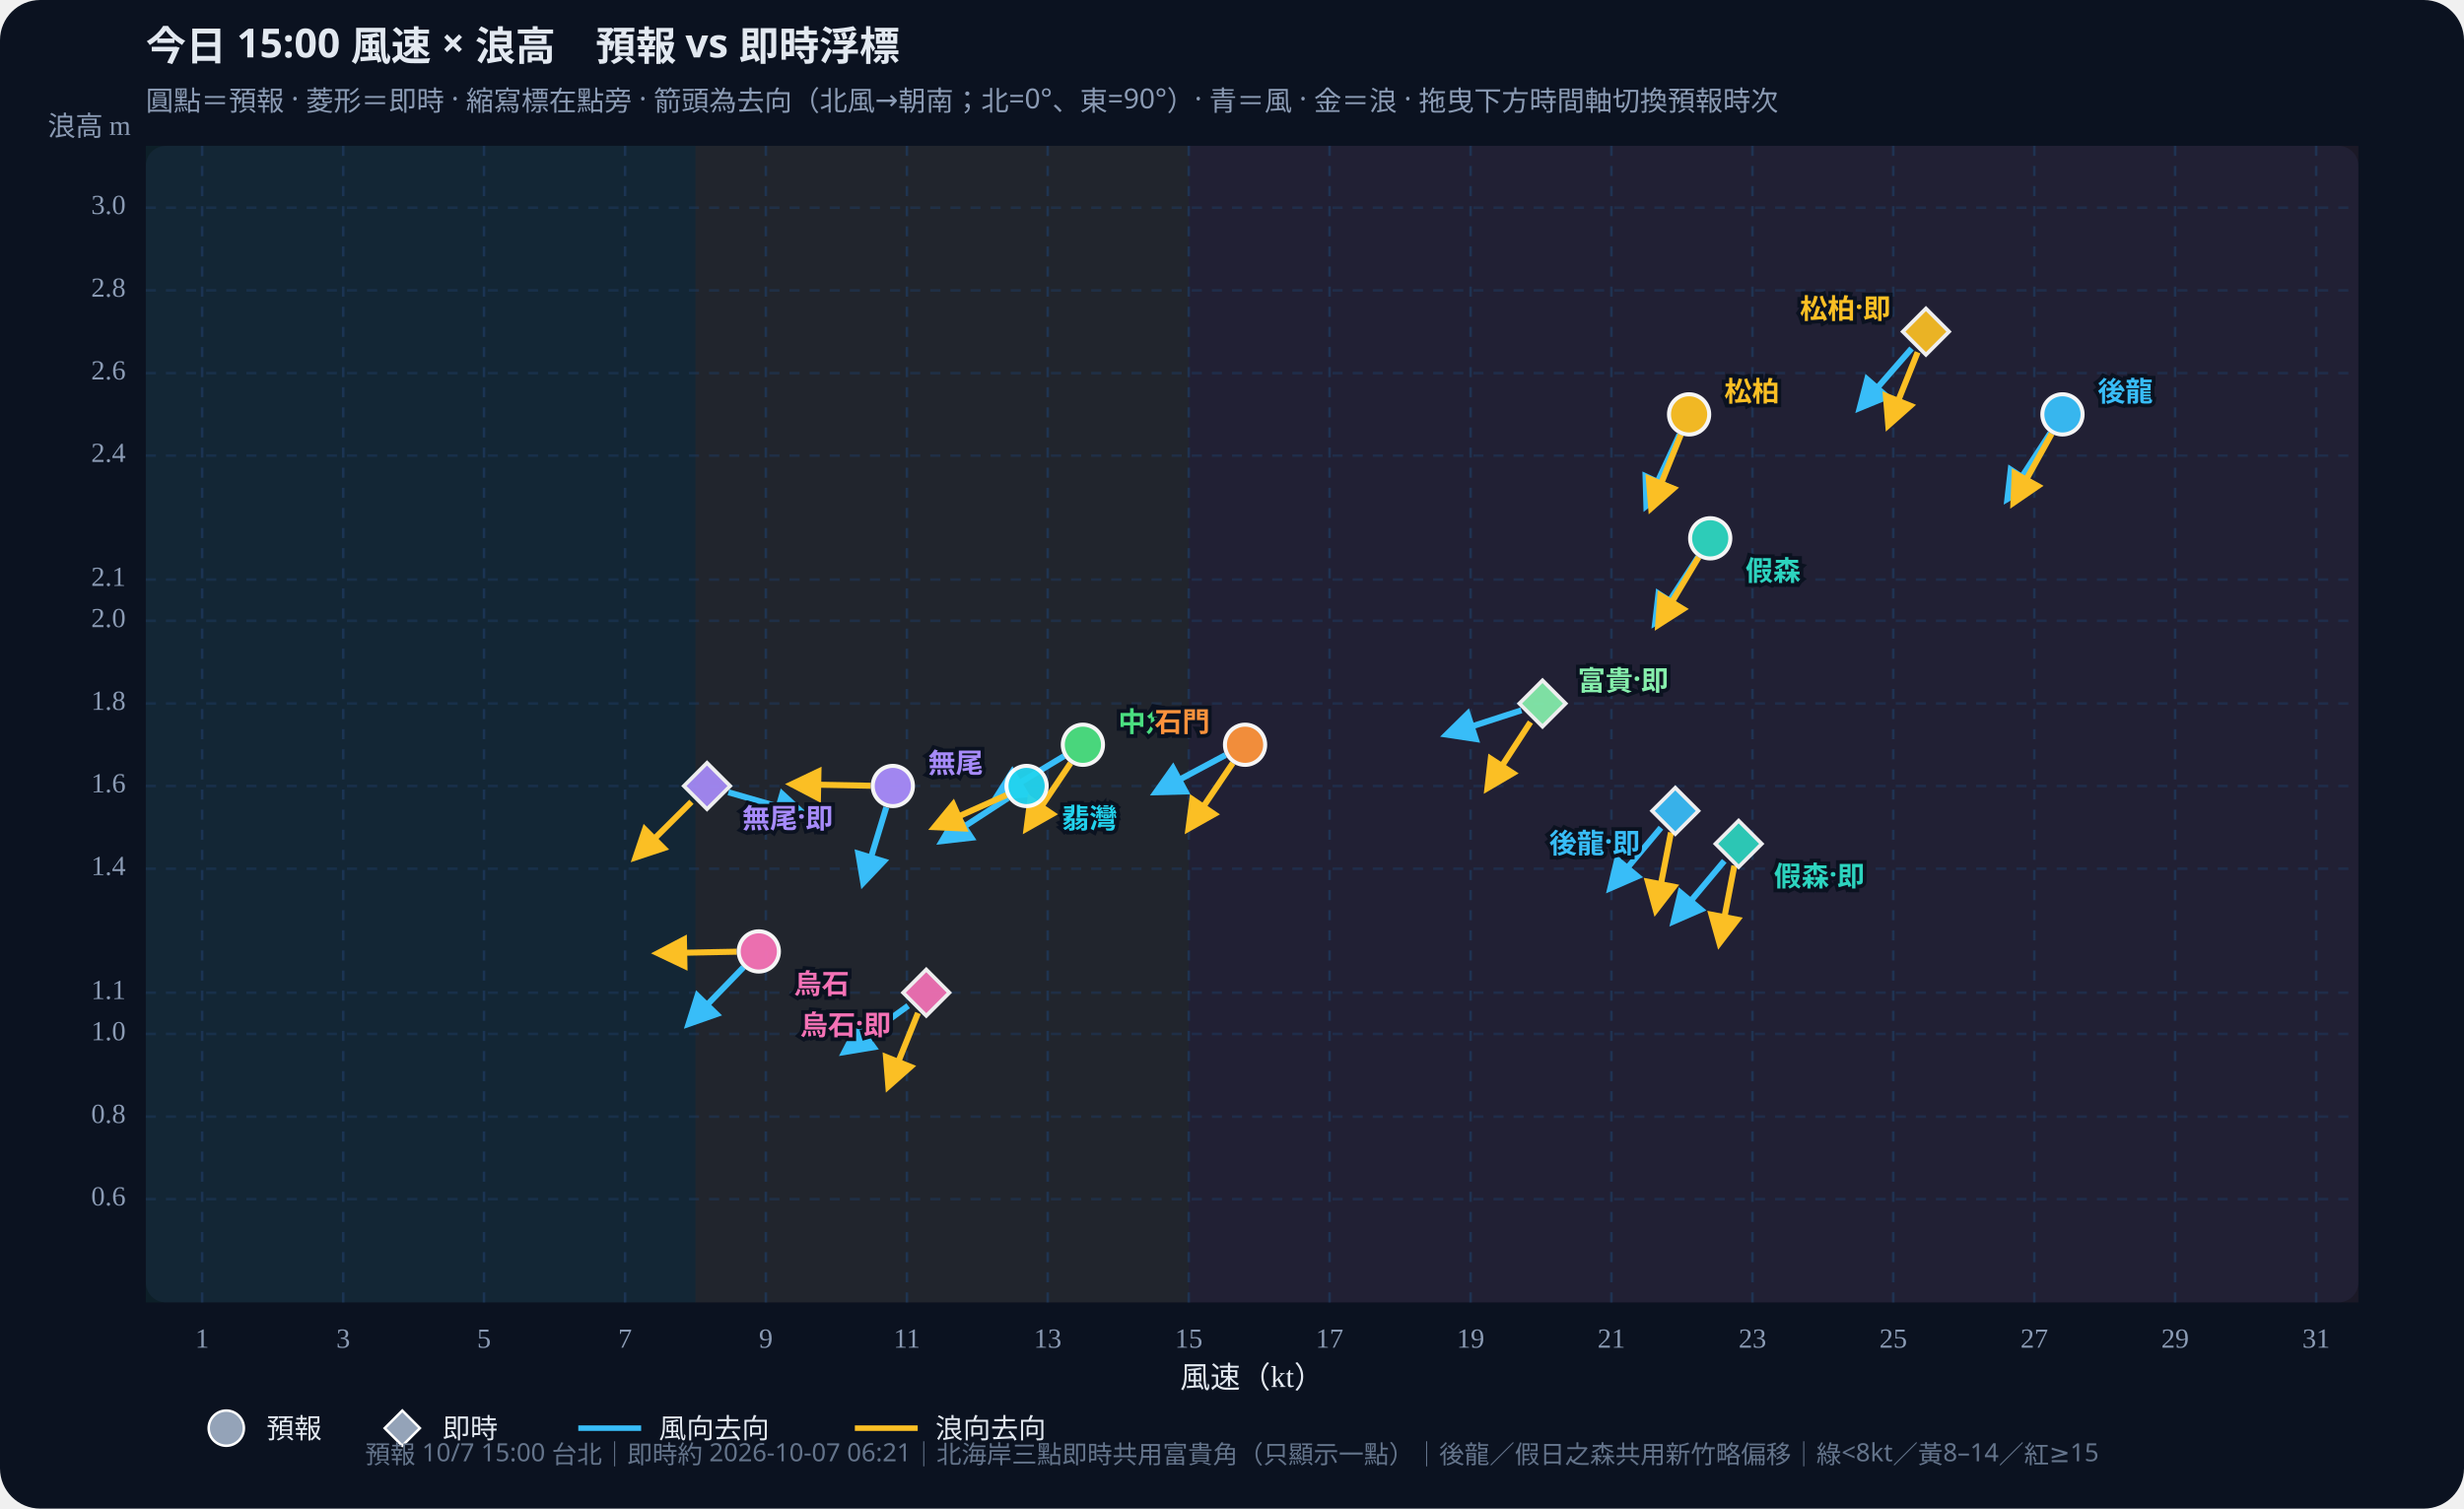
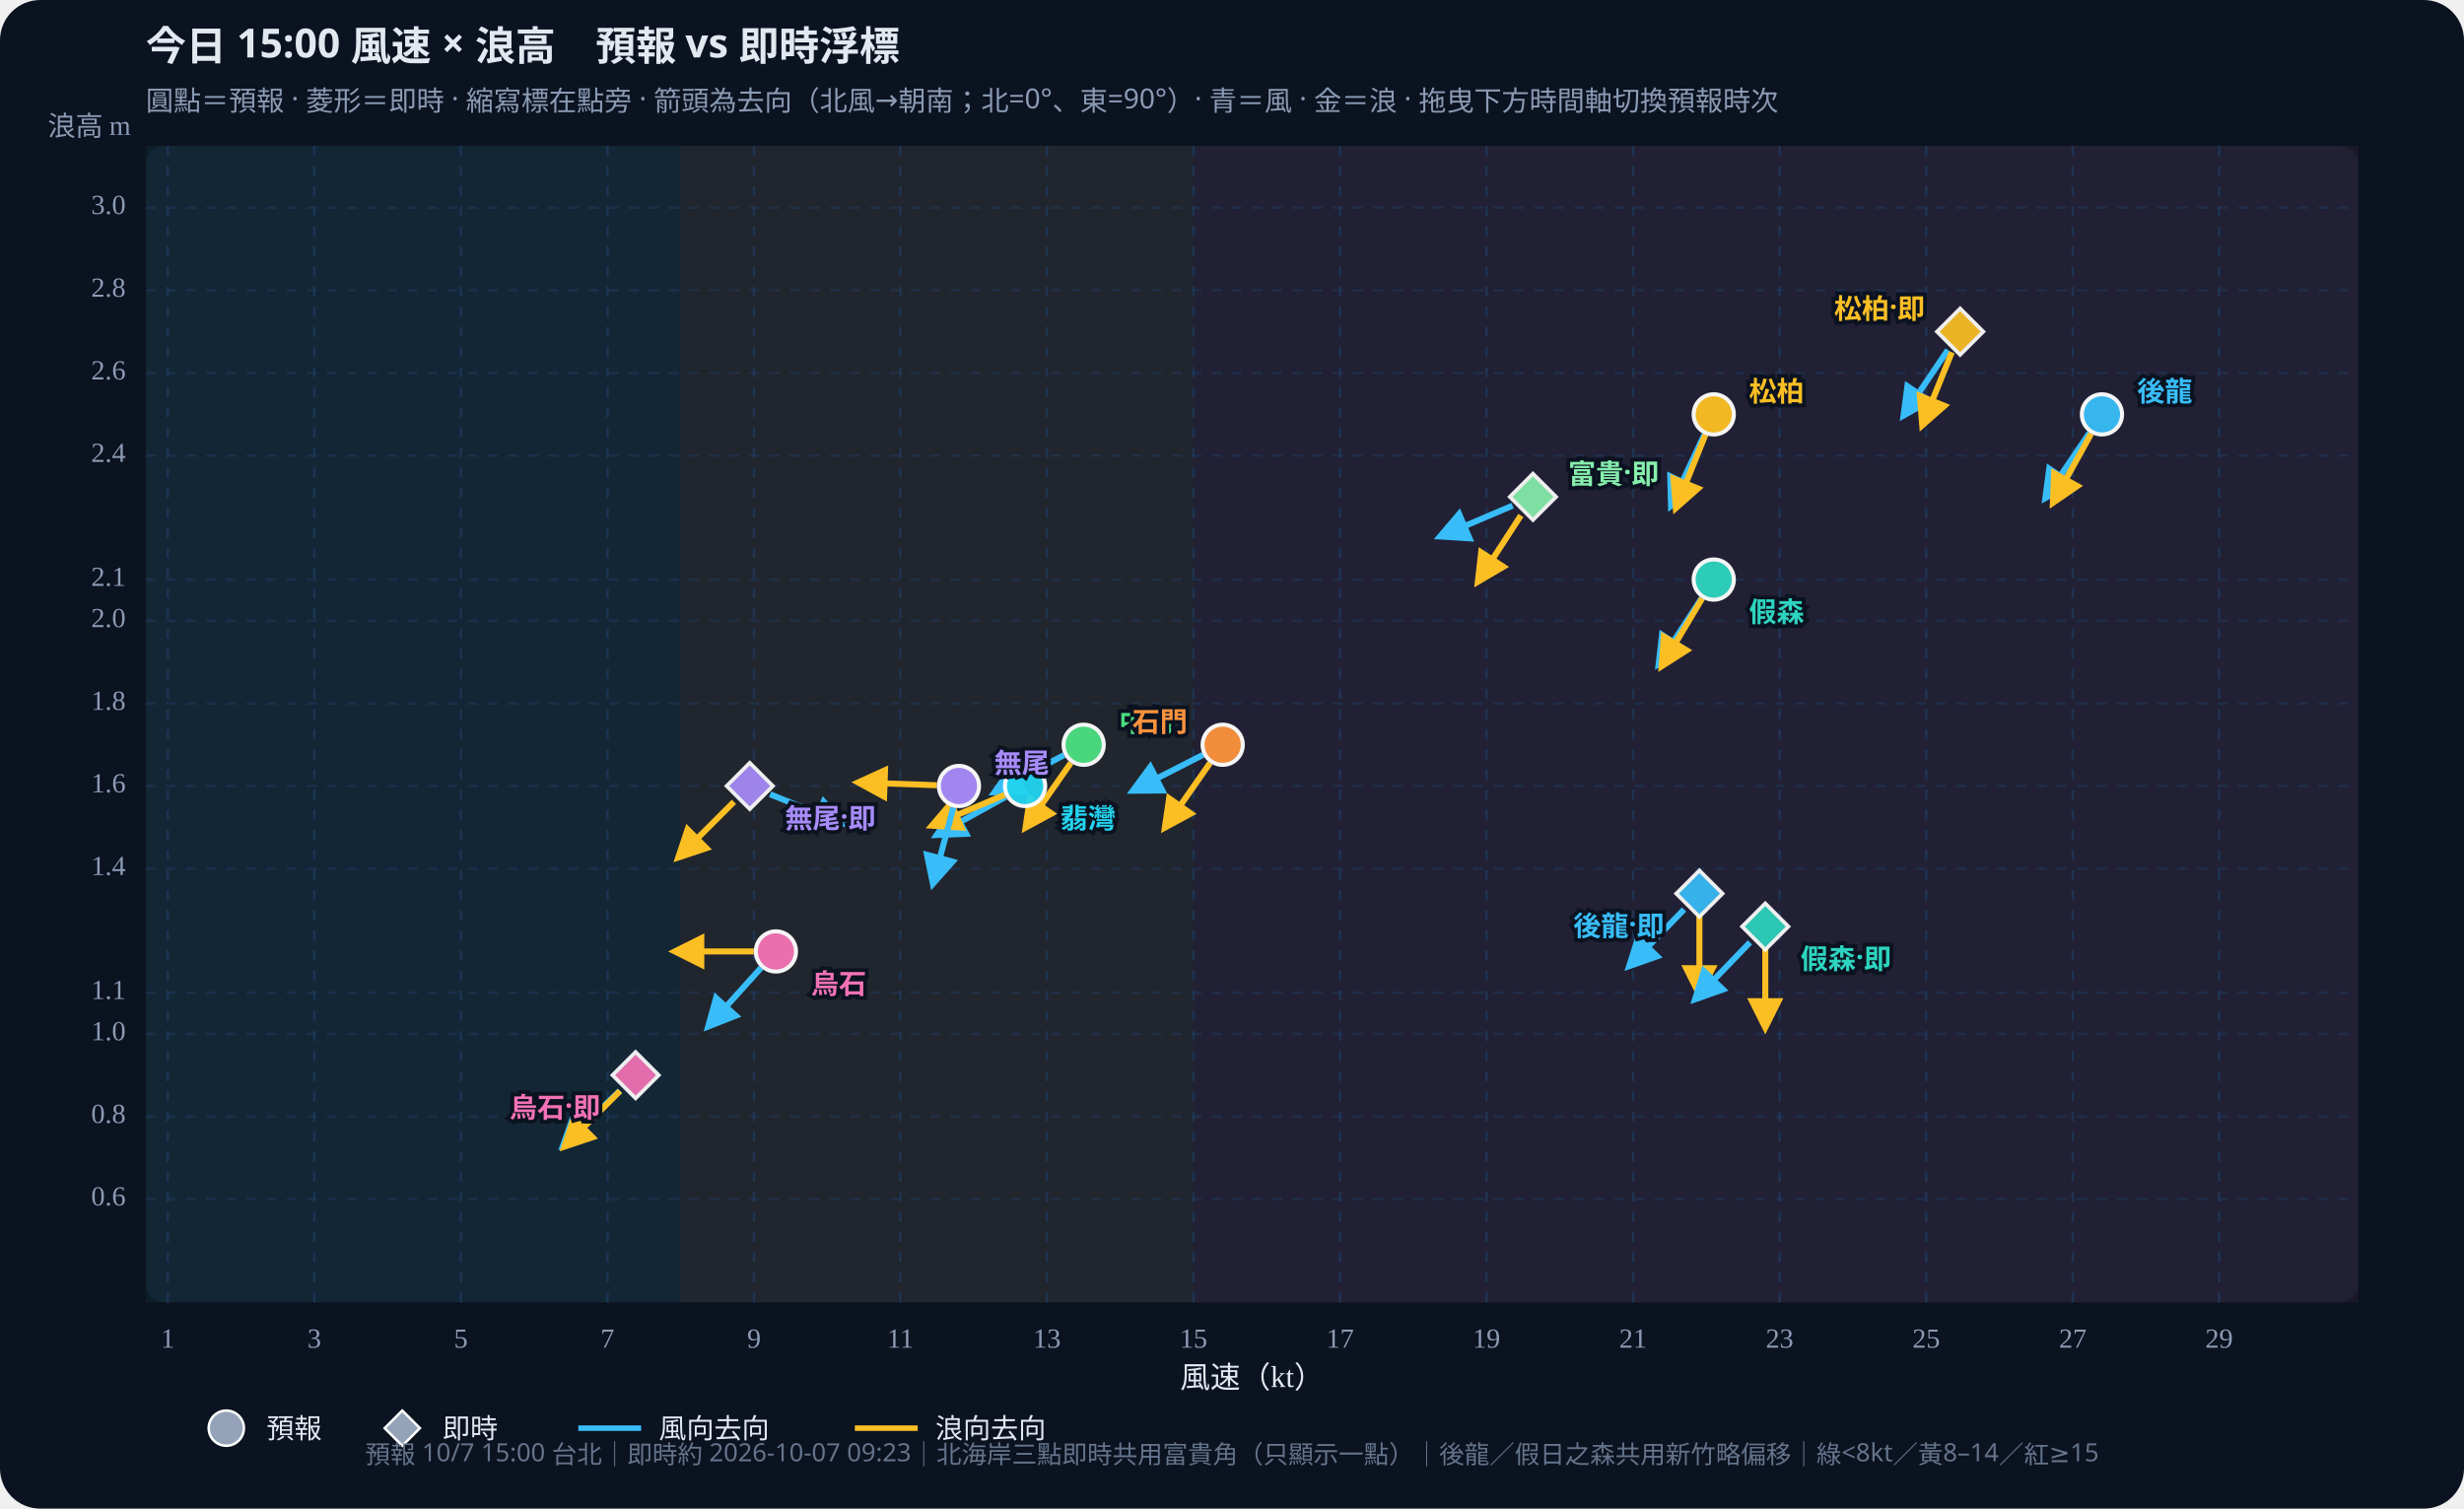
<svg xmlns="http://www.w3.org/2000/svg" id="wws-svg" viewBox="0 0 980 600" role="img" aria-label="風速與浪高散佈圖，可拖曳時間軸切換預報時次" style="width:100%;height:auto;display:block">
  <rect width="980" height="600" fill="#0b1220" rx="16" />
  <rect x="58" y="58" width="880" height="460" fill="#111a2e" rx="8" />
-   <rect x="58.0" y="58" width="218.6" height="460" fill="#34d399" opacity="0.07" />
-   <rect x="276.6" y="58" width="196.2" height="460" fill="#fbbf24" opacity="0.07" />
-   <rect x="472.8" y="58" width="465.2" height="460" fill="#fb7185" opacity="0.07" />
+   <rect x="58.0" y="58" width="212.7" height="460" fill="#34d399" opacity="0.07" />
+   <rect x="270.7" y="58" width="204.0" height="460" fill="#fbbf24" opacity="0.07" />
+   <rect x="474.7" y="58" width="463.3" height="460" fill="#fb7185" opacity="0.07" />
  <defs>
    <marker id="arrow-38bdf8" viewBox="0 0 10 10" refX="8" refY="5" markerWidth="6" markerHeight="6" orient="auto-start-reverse">
      <path d="M0,0 L10,5 L0,10 z" fill="#38bdf8" />
    </marker>
    <marker id="arrow-fbbf24" viewBox="0 0 10 10" refX="8" refY="5" markerWidth="6" markerHeight="6" orient="auto-start-reverse">
      <path d="M0,0 L10,5 L0,10 z" fill="#fbbf24" />
    </marker>
  </defs>
  <text id="wws-title" x="58" y="24" fill="#e2e8f0" font-size="16" font-weight="700" font-family="Noto Sans TC,system-ui,sans-serif">今日 15:00 風速 × 浪高　預報 vs 即時浮標</text>
  <text x="58" y="44" fill="#8b9bb4" font-size="11" font-family="Noto Sans TC,system-ui,sans-serif">圓點＝預報 · 菱形＝即時 · 縮寫標在點旁 · 箭頭為去向（北風→朝南；北=0°、東=90°）· 青＝風 · 金＝浪 · 拖曳下方時間軸切換預報時次</text>
-   <line x1="80.4" y1="58" x2="80.4" y2="518" stroke="#1e3a5f" stroke-dasharray="4 4" opacity="0.7" />
-   <text x="80.4" y="536" text-anchor="middle" fill="#8b9bb4" font-size="11">1</text>
-   <line x1="136.5" y1="58" x2="136.5" y2="518" stroke="#1e3a5f" stroke-dasharray="4 4" opacity="0.7" />
-   <text x="136.5" y="536" text-anchor="middle" fill="#8b9bb4" font-size="11">3</text>
-   <line x1="192.5" y1="58" x2="192.5" y2="518" stroke="#1e3a5f" stroke-dasharray="4 4" opacity="0.7" />
-   <text x="192.5" y="536" text-anchor="middle" fill="#8b9bb4" font-size="11">5</text>
-   <line x1="248.6" y1="58" x2="248.6" y2="518" stroke="#1e3a5f" stroke-dasharray="4 4" opacity="0.7" />
-   <text x="248.6" y="536" text-anchor="middle" fill="#8b9bb4" font-size="11">7</text>
-   <line x1="304.6" y1="58" x2="304.6" y2="518" stroke="#1e3a5f" stroke-dasharray="4 4" opacity="0.7" />
-   <text x="304.6" y="536" text-anchor="middle" fill="#8b9bb4" font-size="11">9</text>
-   <line x1="360.7" y1="58" x2="360.7" y2="518" stroke="#1e3a5f" stroke-dasharray="4 4" opacity="0.7" />
-   <text x="360.7" y="536" text-anchor="middle" fill="#8b9bb4" font-size="11">11</text>
-   <line x1="416.7" y1="58" x2="416.7" y2="518" stroke="#1e3a5f" stroke-dasharray="4 4" opacity="0.7" />
-   <text x="416.7" y="536" text-anchor="middle" fill="#8b9bb4" font-size="11">13</text>
-   <line x1="472.8" y1="58" x2="472.8" y2="518" stroke="#1e3a5f" stroke-dasharray="4 4" opacity="0.7" />
-   <text x="472.8" y="536" text-anchor="middle" fill="#8b9bb4" font-size="11">15</text>
-   <line x1="528.8" y1="58" x2="528.8" y2="518" stroke="#1e3a5f" stroke-dasharray="4 4" opacity="0.7" />
-   <text x="528.8" y="536" text-anchor="middle" fill="#8b9bb4" font-size="11">17</text>
-   <line x1="584.9" y1="58" x2="584.9" y2="518" stroke="#1e3a5f" stroke-dasharray="4 4" opacity="0.7" />
-   <text x="584.9" y="536" text-anchor="middle" fill="#8b9bb4" font-size="11">19</text>
-   <line x1="640.9" y1="58" x2="640.9" y2="518" stroke="#1e3a5f" stroke-dasharray="4 4" opacity="0.7" />
-   <text x="640.9" y="536" text-anchor="middle" fill="#8b9bb4" font-size="11">21</text>
-   <line x1="697.0" y1="58" x2="697.0" y2="518" stroke="#1e3a5f" stroke-dasharray="4 4" opacity="0.7" />
-   <text x="697.0" y="536" text-anchor="middle" fill="#8b9bb4" font-size="11">23</text>
-   <line x1="753.0" y1="58" x2="753.0" y2="518" stroke="#1e3a5f" stroke-dasharray="4 4" opacity="0.7" />
-   <text x="753.0" y="536" text-anchor="middle" fill="#8b9bb4" font-size="11">25</text>
-   <line x1="809.1" y1="58" x2="809.1" y2="518" stroke="#1e3a5f" stroke-dasharray="4 4" opacity="0.7" />
-   <text x="809.1" y="536" text-anchor="middle" fill="#8b9bb4" font-size="11">27</text>
-   <line x1="865.1" y1="58" x2="865.1" y2="518" stroke="#1e3a5f" stroke-dasharray="4 4" opacity="0.7" />
-   <text x="865.1" y="536" text-anchor="middle" fill="#8b9bb4" font-size="11">29</text>
-   <line x1="921.2" y1="58" x2="921.2" y2="518" stroke="#1e3a5f" stroke-dasharray="4 4" opacity="0.7" />
-   <text x="921.2" y="536" text-anchor="middle" fill="#8b9bb4" font-size="11">31</text>
+   <line x1="66.7" y1="58" x2="66.7" y2="518" stroke="#1e3a5f" stroke-dasharray="4 4" opacity="0.7" />
+   <text x="66.7" y="536" text-anchor="middle" fill="#8b9bb4" font-size="11">1</text>
+   <line x1="125.0" y1="58" x2="125.0" y2="518" stroke="#1e3a5f" stroke-dasharray="4 4" opacity="0.7" />
+   <text x="125.0" y="536" text-anchor="middle" fill="#8b9bb4" font-size="11">3</text>
+   <line x1="183.3" y1="58" x2="183.3" y2="518" stroke="#1e3a5f" stroke-dasharray="4 4" opacity="0.7" />
+   <text x="183.3" y="536" text-anchor="middle" fill="#8b9bb4" font-size="11">5</text>
+   <line x1="241.6" y1="58" x2="241.6" y2="518" stroke="#1e3a5f" stroke-dasharray="4 4" opacity="0.7" />
+   <text x="241.6" y="536" text-anchor="middle" fill="#8b9bb4" font-size="11">7</text>
+   <line x1="299.9" y1="58" x2="299.9" y2="518" stroke="#1e3a5f" stroke-dasharray="4 4" opacity="0.7" />
+   <text x="299.9" y="536" text-anchor="middle" fill="#8b9bb4" font-size="11">9</text>
+   <line x1="358.1" y1="58" x2="358.1" y2="518" stroke="#1e3a5f" stroke-dasharray="4 4" opacity="0.7" />
+   <text x="358.1" y="536" text-anchor="middle" fill="#8b9bb4" font-size="11">11</text>
+   <line x1="416.4" y1="58" x2="416.4" y2="518" stroke="#1e3a5f" stroke-dasharray="4 4" opacity="0.7" />
+   <text x="416.4" y="536" text-anchor="middle" fill="#8b9bb4" font-size="11">13</text>
+   <line x1="474.7" y1="58" x2="474.7" y2="518" stroke="#1e3a5f" stroke-dasharray="4 4" opacity="0.7" />
+   <text x="474.7" y="536" text-anchor="middle" fill="#8b9bb4" font-size="11">15</text>
+   <line x1="533.0" y1="58" x2="533.0" y2="518" stroke="#1e3a5f" stroke-dasharray="4 4" opacity="0.7" />
+   <text x="533.0" y="536" text-anchor="middle" fill="#8b9bb4" font-size="11">17</text>
+   <line x1="591.2" y1="58" x2="591.2" y2="518" stroke="#1e3a5f" stroke-dasharray="4 4" opacity="0.7" />
+   <text x="591.2" y="536" text-anchor="middle" fill="#8b9bb4" font-size="11">19</text>
+   <line x1="649.5" y1="58" x2="649.5" y2="518" stroke="#1e3a5f" stroke-dasharray="4 4" opacity="0.7" />
+   <text x="649.5" y="536" text-anchor="middle" fill="#8b9bb4" font-size="11">21</text>
+   <line x1="707.8" y1="58" x2="707.8" y2="518" stroke="#1e3a5f" stroke-dasharray="4 4" opacity="0.7" />
+   <text x="707.8" y="536" text-anchor="middle" fill="#8b9bb4" font-size="11">23</text>
+   <line x1="766.1" y1="58" x2="766.1" y2="518" stroke="#1e3a5f" stroke-dasharray="4 4" opacity="0.7" />
+   <text x="766.1" y="536" text-anchor="middle" fill="#8b9bb4" font-size="11">25</text>
+   <line x1="824.4" y1="58" x2="824.4" y2="518" stroke="#1e3a5f" stroke-dasharray="4 4" opacity="0.7" />
+   <text x="824.4" y="536" text-anchor="middle" fill="#8b9bb4" font-size="11">27</text>
+   <line x1="882.6" y1="58" x2="882.6" y2="518" stroke="#1e3a5f" stroke-dasharray="4 4" opacity="0.7" />
+   <text x="882.6" y="536" text-anchor="middle" fill="#8b9bb4" font-size="11">29</text>
  <line x1="58" y1="476.9" x2="938" y2="476.9" stroke="#1e3a5f" stroke-dasharray="4 4" opacity="0.5" />
  <text x="50" y="476.9" text-anchor="end" dominant-baseline="middle" fill="#8b9bb4" font-size="11">0.6</text>
  <line x1="58" y1="444.1" x2="938" y2="444.1" stroke="#1e3a5f" stroke-dasharray="4 4" opacity="0.5" />
  <text x="50" y="444.1" text-anchor="end" dominant-baseline="middle" fill="#8b9bb4" font-size="11">0.8</text>
  <line x1="58" y1="411.2" x2="938" y2="411.2" stroke="#1e3a5f" stroke-dasharray="4 4" opacity="0.5" />
  <text x="50" y="411.2" text-anchor="end" dominant-baseline="middle" fill="#8b9bb4" font-size="11">1.0</text>
  <line x1="58" y1="394.8" x2="938" y2="394.8" stroke="#1e3a5f" stroke-dasharray="4 4" opacity="0.5" />
  <text x="50" y="394.8" text-anchor="end" dominant-baseline="middle" fill="#8b9bb4" font-size="11">1.1</text>
  <line x1="58" y1="345.5" x2="938" y2="345.5" stroke="#1e3a5f" stroke-dasharray="4 4" opacity="0.5" />
  <text x="50" y="345.5" text-anchor="end" dominant-baseline="middle" fill="#8b9bb4" font-size="11">1.4</text>
  <line x1="58" y1="312.6" x2="938" y2="312.6" stroke="#1e3a5f" stroke-dasharray="4 4" opacity="0.5" />
  <text x="50" y="312.6" text-anchor="end" dominant-baseline="middle" fill="#8b9bb4" font-size="11">1.6</text>
  <line x1="58" y1="279.8" x2="938" y2="279.8" stroke="#1e3a5f" stroke-dasharray="4 4" opacity="0.5" />
  <text x="50" y="279.8" text-anchor="end" dominant-baseline="middle" fill="#8b9bb4" font-size="11">1.8</text>
  <line x1="58" y1="246.9" x2="938" y2="246.9" stroke="#1e3a5f" stroke-dasharray="4 4" opacity="0.5" />
  <text x="50" y="246.9" text-anchor="end" dominant-baseline="middle" fill="#8b9bb4" font-size="11">2.0</text>
  <line x1="58" y1="230.5" x2="938" y2="230.5" stroke="#1e3a5f" stroke-dasharray="4 4" opacity="0.5" />
  <text x="50" y="230.5" text-anchor="end" dominant-baseline="middle" fill="#8b9bb4" font-size="11">2.1</text>
  <line x1="58" y1="181.2" x2="938" y2="181.2" stroke="#1e3a5f" stroke-dasharray="4 4" opacity="0.5" />
  <text x="50" y="181.2" text-anchor="end" dominant-baseline="middle" fill="#8b9bb4" font-size="11">2.4</text>
  <line x1="58" y1="148.4" x2="938" y2="148.4" stroke="#1e3a5f" stroke-dasharray="4 4" opacity="0.5" />
  <text x="50" y="148.4" text-anchor="end" dominant-baseline="middle" fill="#8b9bb4" font-size="11">2.6</text>
  <line x1="58" y1="115.5" x2="938" y2="115.5" stroke="#1e3a5f" stroke-dasharray="4 4" opacity="0.5" />
  <text x="50" y="115.5" text-anchor="end" dominant-baseline="middle" fill="#8b9bb4" font-size="11">2.8</text>
  <line x1="58" y1="82.6" x2="938" y2="82.6" stroke="#1e3a5f" stroke-dasharray="4 4" opacity="0.5" />
  <text x="50" y="82.6" text-anchor="end" dominant-baseline="middle" fill="#8b9bb4" font-size="11">3.0</text>
  <text x="498" y="552" text-anchor="middle" fill="#e2e8f0" font-size="12">風速（kt）</text>
  <text x="52" y="54" text-anchor="end" fill="#8b9bb4" font-size="11">浪高 m</text>
  <g id="wws-forecast-layer">
-     <line x1="815.5" y1="172.2" x2="798.5" y2="198.3" stroke="#38bdf8" stroke-width="2.4" marker-end="url(#arrow-38bdf8)" />
-     <line x1="816.0" y1="172.5" x2="800.9" y2="199.8" stroke="#fbbf24" stroke-width="2.4" marker-end="url(#arrow-fbbf24)" />
-     <circle cx="820.3" cy="164.8" r="8.0" fill="#38bdf8" stroke="#fff" stroke-width="1.6" opacity="0.95" />
-     <line x1="675.4" y1="221.5" x2="658.4" y2="247.6" stroke="#38bdf8" stroke-width="2.4" marker-end="url(#arrow-38bdf8)" />
-     <line x1="675.6" y1="221.6" x2="659.6" y2="248.4" stroke="#fbbf24" stroke-width="2.4" marker-end="url(#arrow-fbbf24)" />
-     <circle cx="680.2" cy="214.1" r="8.0" fill="#2dd4bf" stroke="#fff" stroke-width="1.6" opacity="0.95" />
-     <line x1="668.0" y1="172.8" x2="654.9" y2="201.0" stroke="#38bdf8" stroke-width="2.4" marker-end="url(#arrow-38bdf8)" />
-     <line x1="668.5" y1="172.9" x2="656.8" y2="201.9" stroke="#fbbf24" stroke-width="2.4" marker-end="url(#arrow-fbbf24)" />
-     <circle cx="671.8" cy="164.8" r="8.0" fill="#fbbf24" stroke="#fff" stroke-width="1.6" opacity="0.95" />
-     <line x1="423.2" y1="300.7" x2="396.5" y2="316.8" stroke="#38bdf8" stroke-width="2.4" marker-end="url(#arrow-38bdf8)" />
-     <line x1="425.8" y1="303.5" x2="408.4" y2="329.4" stroke="#fbbf24" stroke-width="2.4" marker-end="url(#arrow-fbbf24)" />
-     <circle cx="430.7" cy="296.2" r="8.0" fill="#4ade80" stroke="#fff" stroke-width="1.6" opacity="0.95" />
-     <line x1="400.9" y1="317.4" x2="374.8" y2="334.4" stroke="#38bdf8" stroke-width="2.4" marker-end="url(#arrow-38bdf8)" />
-     <line x1="400.3" y1="316.2" x2="371.8" y2="328.9" stroke="#fbbf24" stroke-width="2.4" marker-end="url(#arrow-fbbf24)" />
-     <circle cx="408.3" cy="312.6" r="8.0" fill="#22d3ee" stroke="#fff" stroke-width="1.6" opacity="0.95" />
-     <line x1="487.4" y1="300.3" x2="459.9" y2="315.0" stroke="#38bdf8" stroke-width="2.4" marker-end="url(#arrow-38bdf8)" />
-     <line x1="490.3" y1="303.5" x2="472.8" y2="329.4" stroke="#fbbf24" stroke-width="2.4" marker-end="url(#arrow-fbbf24)" />
-     <circle cx="495.2" cy="296.2" r="8.0" fill="#fb923c" stroke="#fff" stroke-width="1.6" opacity="0.95" />
-     <line x1="352.5" y1="321.1" x2="343.4" y2="350.9" stroke="#38bdf8" stroke-width="2.4" marker-end="url(#arrow-38bdf8)" />
-     <line x1="346.3" y1="312.5" x2="315.1" y2="311.9" stroke="#fbbf24" stroke-width="2.4" marker-end="url(#arrow-fbbf24)" />
-     <circle cx="355.1" cy="312.6" r="8.0" fill="#a78bfa" stroke="#fff" stroke-width="1.6" opacity="0.95" />
-     <line x1="295.7" y1="384.7" x2="274.0" y2="407.1" stroke="#38bdf8" stroke-width="2.4" marker-end="url(#arrow-38bdf8)" />
-     <line x1="293.0" y1="378.5" x2="261.8" y2="379.1" stroke="#fbbf24" stroke-width="2.4" marker-end="url(#arrow-fbbf24)" />
-     <circle cx="301.8" cy="378.4" r="8.0" fill="#f472b6" stroke="#fff" stroke-width="1.6" opacity="0.95" />
-     <text x="834.3" y="154.8" text-anchor="start" dominant-baseline="central" fill="#38bdf8" font-size="11" font-weight="700" font-family="Noto Sans TC,system-ui,sans-serif" stroke="#0b1220" stroke-width="3" paint-order="stroke">後龍</text>
-     <text x="694.2" y="226.1" text-anchor="start" dominant-baseline="central" fill="#2dd4bf" font-size="11" font-weight="700" font-family="Noto Sans TC,system-ui,sans-serif" stroke="#0b1220" stroke-width="3" paint-order="stroke">假森</text>
-     <text x="685.8" y="154.8" text-anchor="start" dominant-baseline="central" fill="#fbbf24" font-size="11" font-weight="700" font-family="Noto Sans TC,system-ui,sans-serif" stroke="#0b1220" stroke-width="3" paint-order="stroke">松柏</text>
-     <text x="444.7" y="286.2" text-anchor="start" dominant-baseline="central" fill="#4ade80" font-size="11" font-weight="700" font-family="Noto Sans TC,system-ui,sans-serif" stroke="#0b1220" stroke-width="3" paint-order="stroke">中角</text>
-     <text x="422.3" y="324.6" text-anchor="start" dominant-baseline="central" fill="#22d3ee" font-size="11" font-weight="700" font-family="Noto Sans TC,system-ui,sans-serif" stroke="#0b1220" stroke-width="3" paint-order="stroke">翡灣</text>
-     <text x="481.2" y="286.2" text-anchor="end" dominant-baseline="central" fill="#fb923c" font-size="11" font-weight="700" font-family="Noto Sans TC,system-ui,sans-serif" stroke="#0b1220" stroke-width="3" paint-order="stroke">石門</text>
-     <text x="369.1" y="302.6" text-anchor="start" dominant-baseline="central" fill="#a78bfa" font-size="11" font-weight="700" font-family="Noto Sans TC,system-ui,sans-serif" stroke="#0b1220" stroke-width="3" paint-order="stroke">無尾</text>
-     <text x="315.8" y="390.4" text-anchor="start" dominant-baseline="central" fill="#f472b6" font-size="11" font-weight="700" font-family="Noto Sans TC,system-ui,sans-serif" stroke="#0b1220" stroke-width="3" paint-order="stroke">烏石</text>
+     <line x1="831.1" y1="172.1" x2="813.6" y2="197.9" stroke="#38bdf8" stroke-width="2.4" marker-end="url(#arrow-38bdf8)" />
+     <line x1="831.7" y1="172.5" x2="816.6" y2="199.8" stroke="#fbbf24" stroke-width="2.4" marker-end="url(#arrow-fbbf24)" />
+     <circle cx="836.0" cy="164.8" r="8.0" fill="#38bdf8" stroke="#fff" stroke-width="1.6" opacity="0.95" />
+     <line x1="676.8" y1="237.9" x2="659.8" y2="264.0" stroke="#38bdf8" stroke-width="2.4" marker-end="url(#arrow-38bdf8)" />
+     <line x1="677.0" y1="238.0" x2="661.0" y2="264.8" stroke="#fbbf24" stroke-width="2.4" marker-end="url(#arrow-fbbf24)" />
+     <circle cx="681.6" cy="230.5" r="8.0" fill="#2dd4bf" stroke="#fff" stroke-width="1.6" opacity="0.95" />
+     <line x1="677.9" y1="172.8" x2="664.7" y2="201.0" stroke="#38bdf8" stroke-width="2.4" marker-end="url(#arrow-38bdf8)" />
+     <line x1="678.3" y1="172.9" x2="666.6" y2="201.9" stroke="#fbbf24" stroke-width="2.4" marker-end="url(#arrow-fbbf24)" />
+     <circle cx="681.6" cy="164.8" r="8.0" fill="#fbbf24" stroke="#fff" stroke-width="1.6" opacity="0.95" />
+     <line x1="423.2" y1="300.3" x2="395.7" y2="315.0" stroke="#38bdf8" stroke-width="2.4" marker-end="url(#arrow-38bdf8)" />
+     <line x1="425.9" y1="303.4" x2="408.0" y2="329.0" stroke="#fbbf24" stroke-width="2.4" marker-end="url(#arrow-fbbf24)" />
+     <circle cx="431.0" cy="296.2" r="8.0" fill="#4ade80" stroke="#fff" stroke-width="1.6" opacity="0.95" />
+     <line x1="400.0" y1="316.9" x2="372.7" y2="332.0" stroke="#38bdf8" stroke-width="2.4" marker-end="url(#arrow-38bdf8)" />
+     <line x1="399.6" y1="316.1" x2="370.8" y2="328.3" stroke="#fbbf24" stroke-width="2.4" marker-end="url(#arrow-fbbf24)" />
+     <circle cx="407.7" cy="312.6" r="8.0" fill="#22d3ee" stroke="#fff" stroke-width="1.6" opacity="0.95" />
+     <line x1="478.5" y1="300.2" x2="450.7" y2="314.4" stroke="#38bdf8" stroke-width="2.4" marker-end="url(#arrow-38bdf8)" />
+     <line x1="481.3" y1="303.4" x2="463.4" y2="329.0" stroke="#fbbf24" stroke-width="2.4" marker-end="url(#arrow-fbbf24)" />
+     <circle cx="486.3" cy="296.2" r="8.0" fill="#fb923c" stroke="#fff" stroke-width="1.6" opacity="0.95" />
+     <line x1="379.2" y1="321.1" x2="371.1" y2="351.3" stroke="#38bdf8" stroke-width="2.4" marker-end="url(#arrow-38bdf8)" />
+     <line x1="372.6" y1="312.3" x2="341.5" y2="311.2" stroke="#fbbf24" stroke-width="2.4" marker-end="url(#arrow-fbbf24)" />
+     <circle cx="381.4" cy="312.6" r="8.0" fill="#a78bfa" stroke="#fff" stroke-width="1.6" opacity="0.95" />
+     <line x1="302.7" y1="384.9" x2="281.8" y2="408.1" stroke="#38bdf8" stroke-width="2.4" marker-end="url(#arrow-38bdf8)" />
+     <line x1="299.8" y1="378.4" x2="268.6" y2="378.4" stroke="#fbbf24" stroke-width="2.4" marker-end="url(#arrow-fbbf24)" />
+     <circle cx="308.6" cy="378.4" r="8.0" fill="#f472b6" stroke="#fff" stroke-width="1.6" opacity="0.95" />
+     <text x="850.0" y="154.8" text-anchor="start" dominant-baseline="central" fill="#38bdf8" font-size="11" font-weight="700" font-family="Noto Sans TC,system-ui,sans-serif" stroke="#0b1220" stroke-width="3" paint-order="stroke">後龍</text>
+     <text x="695.6" y="242.5" text-anchor="start" dominant-baseline="central" fill="#2dd4bf" font-size="11" font-weight="700" font-family="Noto Sans TC,system-ui,sans-serif" stroke="#0b1220" stroke-width="3" paint-order="stroke">假森</text>
+     <text x="695.6" y="154.8" text-anchor="start" dominant-baseline="central" fill="#fbbf24" font-size="11" font-weight="700" font-family="Noto Sans TC,system-ui,sans-serif" stroke="#0b1220" stroke-width="3" paint-order="stroke">松柏</text>
+     <text x="445.0" y="286.2" text-anchor="start" dominant-baseline="central" fill="#4ade80" font-size="11" font-weight="700" font-family="Noto Sans TC,system-ui,sans-serif" stroke="#0b1220" stroke-width="3" paint-order="stroke">中角</text>
+     <text x="421.7" y="324.6" text-anchor="start" dominant-baseline="central" fill="#22d3ee" font-size="11" font-weight="700" font-family="Noto Sans TC,system-ui,sans-serif" stroke="#0b1220" stroke-width="3" paint-order="stroke">翡灣</text>
+     <text x="472.3" y="286.2" text-anchor="end" dominant-baseline="central" fill="#fb923c" font-size="11" font-weight="700" font-family="Noto Sans TC,system-ui,sans-serif" stroke="#0b1220" stroke-width="3" paint-order="stroke">石門</text>
+     <text x="395.4" y="302.6" text-anchor="start" dominant-baseline="central" fill="#a78bfa" font-size="11" font-weight="700" font-family="Noto Sans TC,system-ui,sans-serif" stroke="#0b1220" stroke-width="3" paint-order="stroke">無尾</text>
+     <text x="322.6" y="390.4" text-anchor="start" dominant-baseline="central" fill="#f472b6" font-size="11" font-weight="700" font-family="Noto Sans TC,system-ui,sans-serif" stroke="#0b1220" stroke-width="3" paint-order="stroke">烏石</text>
  </g>
  <g id="wws-live-layer">
-     <line x1="660.6" y1="329.2" x2="640.6" y2="353.1" stroke="#38bdf8" stroke-width="2.4" marker-end="url(#arrow-38bdf8)" />
-     <line x1="664.6" y1="331.1" x2="658.6" y2="361.8" stroke="#fbbf24" stroke-width="2.4" marker-end="url(#arrow-fbbf24)" />
-     <polygon points="666.3,313.3 675.5,322.5 666.3,331.7 657.1,322.5" fill="#38bdf8" stroke="#fff" stroke-width="1.5" opacity="0.92" />
-     <line x1="685.8" y1="342.4" x2="665.8" y2="366.3" stroke="#38bdf8" stroke-width="2.4" marker-end="url(#arrow-38bdf8)" />
-     <line x1="689.8" y1="344.3" x2="683.9" y2="374.9" stroke="#fbbf24" stroke-width="2.4" marker-end="url(#arrow-fbbf24)" />
-     <polygon points="691.5,326.4 700.7,335.6 691.5,344.8 682.3,335.6" fill="#2dd4bf" stroke="#fff" stroke-width="1.5" opacity="0.92" />
-     <line x1="760.3" y1="138.6" x2="739.8" y2="162.1" stroke="#38bdf8" stroke-width="2.4" marker-end="url(#arrow-38bdf8)" />
-     <line x1="762.7" y1="140.1" x2="751.1" y2="169.0" stroke="#fbbf24" stroke-width="2.4" marker-end="url(#arrow-fbbf24)" />
-     <polygon points="766.0,122.7 775.2,131.9 766.0,141.1 756.8,131.9" fill="#fbbf24" stroke="#fff" stroke-width="1.5" opacity="0.92" />
-     <line x1="605.1" y1="282.5" x2="575.5" y2="292.1" stroke="#38bdf8" stroke-width="2.4" marker-end="url(#arrow-38bdf8)" />
-     <line x1="608.7" y1="287.2" x2="591.7" y2="313.3" stroke="#fbbf24" stroke-width="2.4" marker-end="url(#arrow-fbbf24)" />
-     <polygon points="613.5,270.6 622.7,279.8 613.5,289.0 604.3,279.8" fill="#86efac" stroke="#fff" stroke-width="1.5" opacity="0.92" />
-     <line x1="289.7" y1="315.1" x2="319.6" y2="323.7" stroke="#38bdf8" stroke-width="2.4" marker-end="url(#arrow-38bdf8)" />
-     <line x1="275.0" y1="318.9" x2="252.9" y2="340.9" stroke="#fbbf24" stroke-width="2.4" marker-end="url(#arrow-fbbf24)" />
-     <polygon points="281.2,303.4 290.4,312.6 281.2,321.8 272.0,312.6" fill="#a78bfa" stroke="#fff" stroke-width="1.5" opacity="0.92" />
-     <line x1="361.2" y1="400.0" x2="336.0" y2="418.3" stroke="#38bdf8" stroke-width="2.4" marker-end="url(#arrow-38bdf8)" />
-     <line x1="365.1" y1="402.9" x2="353.4" y2="431.9" stroke="#fbbf24" stroke-width="2.4" marker-end="url(#arrow-fbbf24)" />
-     <polygon points="368.4,385.6 377.6,394.8 368.4,404.0 359.2,394.8" fill="#f472b6" stroke="#fff" stroke-width="1.5" opacity="0.92" />
-     <text x="652.3" y="334.5" text-anchor="end" dominant-baseline="central" fill="#38bdf8" font-size="11" font-weight="700" font-family="Noto Sans TC,system-ui,sans-serif" stroke="#0b1220" stroke-width="3" paint-order="stroke">後龍·即</text>
-     <text x="705.5" y="347.6" text-anchor="start" dominant-baseline="central" fill="#2dd4bf" font-size="11" font-weight="700" font-family="Noto Sans TC,system-ui,sans-serif" stroke="#0b1220" stroke-width="3" paint-order="stroke">假森·即</text>
-     <text x="752.0" y="121.9" text-anchor="end" dominant-baseline="central" fill="#fbbf24" font-size="11" font-weight="700" font-family="Noto Sans TC,system-ui,sans-serif" stroke="#0b1220" stroke-width="3" paint-order="stroke">松柏·即</text>
-     <text x="627.5" y="269.8" text-anchor="start" dominant-baseline="central" fill="#86efac" font-size="11" font-weight="700" font-family="Noto Sans TC,system-ui,sans-serif" stroke="#0b1220" stroke-width="3" paint-order="stroke">富貴·即</text>
-     <text x="295.2" y="324.6" text-anchor="start" dominant-baseline="central" fill="#a78bfa" font-size="11" font-weight="700" font-family="Noto Sans TC,system-ui,sans-serif" stroke="#0b1220" stroke-width="3" paint-order="stroke">無尾·即</text>
-     <text x="354.4" y="406.8" text-anchor="end" dominant-baseline="central" fill="#f472b6" font-size="11" font-weight="700" font-family="Noto Sans TC,system-ui,sans-serif" stroke="#0b1220" stroke-width="3" paint-order="stroke">烏石·即</text>
+     <line x1="669.8" y1="361.7" x2="648.1" y2="384.1" stroke="#38bdf8" stroke-width="2.4" marker-end="url(#arrow-38bdf8)" />
+     <line x1="675.9" y1="364.2" x2="675.9" y2="395.4" stroke="#fbbf24" stroke-width="2.4" marker-end="url(#arrow-fbbf24)" />
+     <polygon points="675.9,346.2 685.1,355.4 675.9,364.6 666.7,355.4" fill="#38bdf8" stroke="#fff" stroke-width="1.5" opacity="0.92" />
+     <line x1="696.0" y1="374.8" x2="674.3" y2="397.3" stroke="#38bdf8" stroke-width="2.4" marker-end="url(#arrow-38bdf8)" />
+     <line x1="702.1" y1="377.3" x2="702.1" y2="408.5" stroke="#fbbf24" stroke-width="2.4" marker-end="url(#arrow-fbbf24)" />
+     <polygon points="702.1,359.3 711.3,368.5 702.1,377.7 692.9,368.5" fill="#2dd4bf" stroke="#fff" stroke-width="1.5" opacity="0.92" />
+     <line x1="774.7" y1="139.2" x2="757.2" y2="165.1" stroke="#38bdf8" stroke-width="2.4" marker-end="url(#arrow-38bdf8)" />
+     <line x1="776.3" y1="140.1" x2="764.6" y2="169.0" stroke="#fbbf24" stroke-width="2.4" marker-end="url(#arrow-fbbf24)" />
+     <polygon points="779.6,122.7 788.8,131.9 779.6,141.1 770.4,131.9" fill="#fbbf24" stroke="#fff" stroke-width="1.5" opacity="0.92" />
+     <line x1="601.6" y1="201.1" x2="572.9" y2="213.3" stroke="#38bdf8" stroke-width="2.4" marker-end="url(#arrow-38bdf8)" />
+     <line x1="604.9" y1="205.0" x2="587.9" y2="231.2" stroke="#fbbf24" stroke-width="2.4" marker-end="url(#arrow-fbbf24)" />
+     <polygon points="609.7,188.4 618.9,197.6 609.7,206.8 600.5,197.6" fill="#86efac" stroke="#fff" stroke-width="1.5" opacity="0.92" />
+     <line x1="306.3" y1="315.9" x2="335.2" y2="327.6" stroke="#38bdf8" stroke-width="2.4" marker-end="url(#arrow-38bdf8)" />
+     <line x1="291.9" y1="318.9" x2="269.9" y2="340.9" stroke="#fbbf24" stroke-width="2.4" marker-end="url(#arrow-fbbf24)" />
+     <polygon points="298.2,303.4 307.4,312.6 298.2,321.8 289.0,312.6" fill="#a78bfa" stroke="#fff" stroke-width="1.5" opacity="0.92" />
+     <line x1="246.5" y1="433.8" x2="224.1" y2="455.4" stroke="#38bdf8" stroke-width="2.4" marker-end="url(#arrow-38bdf8)" />
+     <line x1="246.6" y1="433.9" x2="224.6" y2="455.9" stroke="#fbbf24" stroke-width="2.4" marker-end="url(#arrow-fbbf24)" />
+     <polygon points="252.8,418.4 262.0,427.6 252.8,436.8 243.6,427.6" fill="#f472b6" stroke="#fff" stroke-width="1.5" opacity="0.92" />
+     <text x="661.9" y="367.4" text-anchor="end" dominant-baseline="central" fill="#38bdf8" font-size="11" font-weight="700" font-family="Noto Sans TC,system-ui,sans-serif" stroke="#0b1220" stroke-width="3" paint-order="stroke">後龍·即</text>
+     <text x="716.1" y="380.5" text-anchor="start" dominant-baseline="central" fill="#2dd4bf" font-size="11" font-weight="700" font-family="Noto Sans TC,system-ui,sans-serif" stroke="#0b1220" stroke-width="3" paint-order="stroke">假森·即</text>
+     <text x="765.6" y="121.9" text-anchor="end" dominant-baseline="central" fill="#fbbf24" font-size="11" font-weight="700" font-family="Noto Sans TC,system-ui,sans-serif" stroke="#0b1220" stroke-width="3" paint-order="stroke">松柏·即</text>
+     <text x="623.7" y="187.6" text-anchor="start" dominant-baseline="central" fill="#86efac" font-size="11" font-weight="700" font-family="Noto Sans TC,system-ui,sans-serif" stroke="#0b1220" stroke-width="3" paint-order="stroke">富貴·即</text>
+     <text x="312.2" y="324.6" text-anchor="start" dominant-baseline="central" fill="#a78bfa" font-size="11" font-weight="700" font-family="Noto Sans TC,system-ui,sans-serif" stroke="#0b1220" stroke-width="3" paint-order="stroke">無尾·即</text>
+     <text x="238.8" y="439.6" text-anchor="end" dominant-baseline="central" fill="#f472b6" font-size="11" font-weight="700" font-family="Noto Sans TC,system-ui,sans-serif" stroke="#0b1220" stroke-width="3" paint-order="stroke">烏石·即</text>
  </g>
  <circle cx="90" cy="568" r="7" fill="#94a3b8" stroke="#fff" />
  <text x="106" y="572" fill="#e2e8f0" font-size="11" font-family="Noto Sans TC,system-ui,sans-serif">預報</text>
  <polygon points="160,561 167,568 160,575 153,568" fill="#94a3b8" stroke="#fff" />
  <text x="176" y="572" fill="#e2e8f0" font-size="11" font-family="Noto Sans TC,system-ui,sans-serif">即時</text>
  <line x1="230" y1="568" x2="255" y2="568" stroke="#38bdf8" stroke-width="2.2" />
  <text x="262" y="572" fill="#e2e8f0" font-size="11" font-family="Noto Sans TC,system-ui,sans-serif">風向去向</text>
  <line x1="340" y1="568" x2="365" y2="568" stroke="#fbbf24" stroke-width="2.2" />
  <text x="372" y="572" fill="#e2e8f0" font-size="11" font-family="Noto Sans TC,system-ui,sans-serif">浪向去向</text>
-   <text id="wws-foot" x="490" y="582" text-anchor="middle" fill="#64748b" font-size="10" font-family="Noto Sans TC,system-ui,sans-serif">預報 10/7 15:00 台北｜即時約 2026-10-07 06:21｜北海岸三點即時共用富貴角（只顯示一點）｜後龍／假日之森共用新竹略偏移｜綠&lt;8kt／黃8–14／紅≥15</text>
+   <text id="wws-foot" x="490" y="582" text-anchor="middle" fill="#64748b" font-size="10" font-family="Noto Sans TC,system-ui,sans-serif">預報 10/7 15:00 台北｜即時約 2026-10-07 09:23｜北海岸三點即時共用富貴角（只顯示一點）｜後龍／假日之森共用新竹略偏移｜綠&lt;8kt／黃8–14／紅≥15</text>
</svg>
